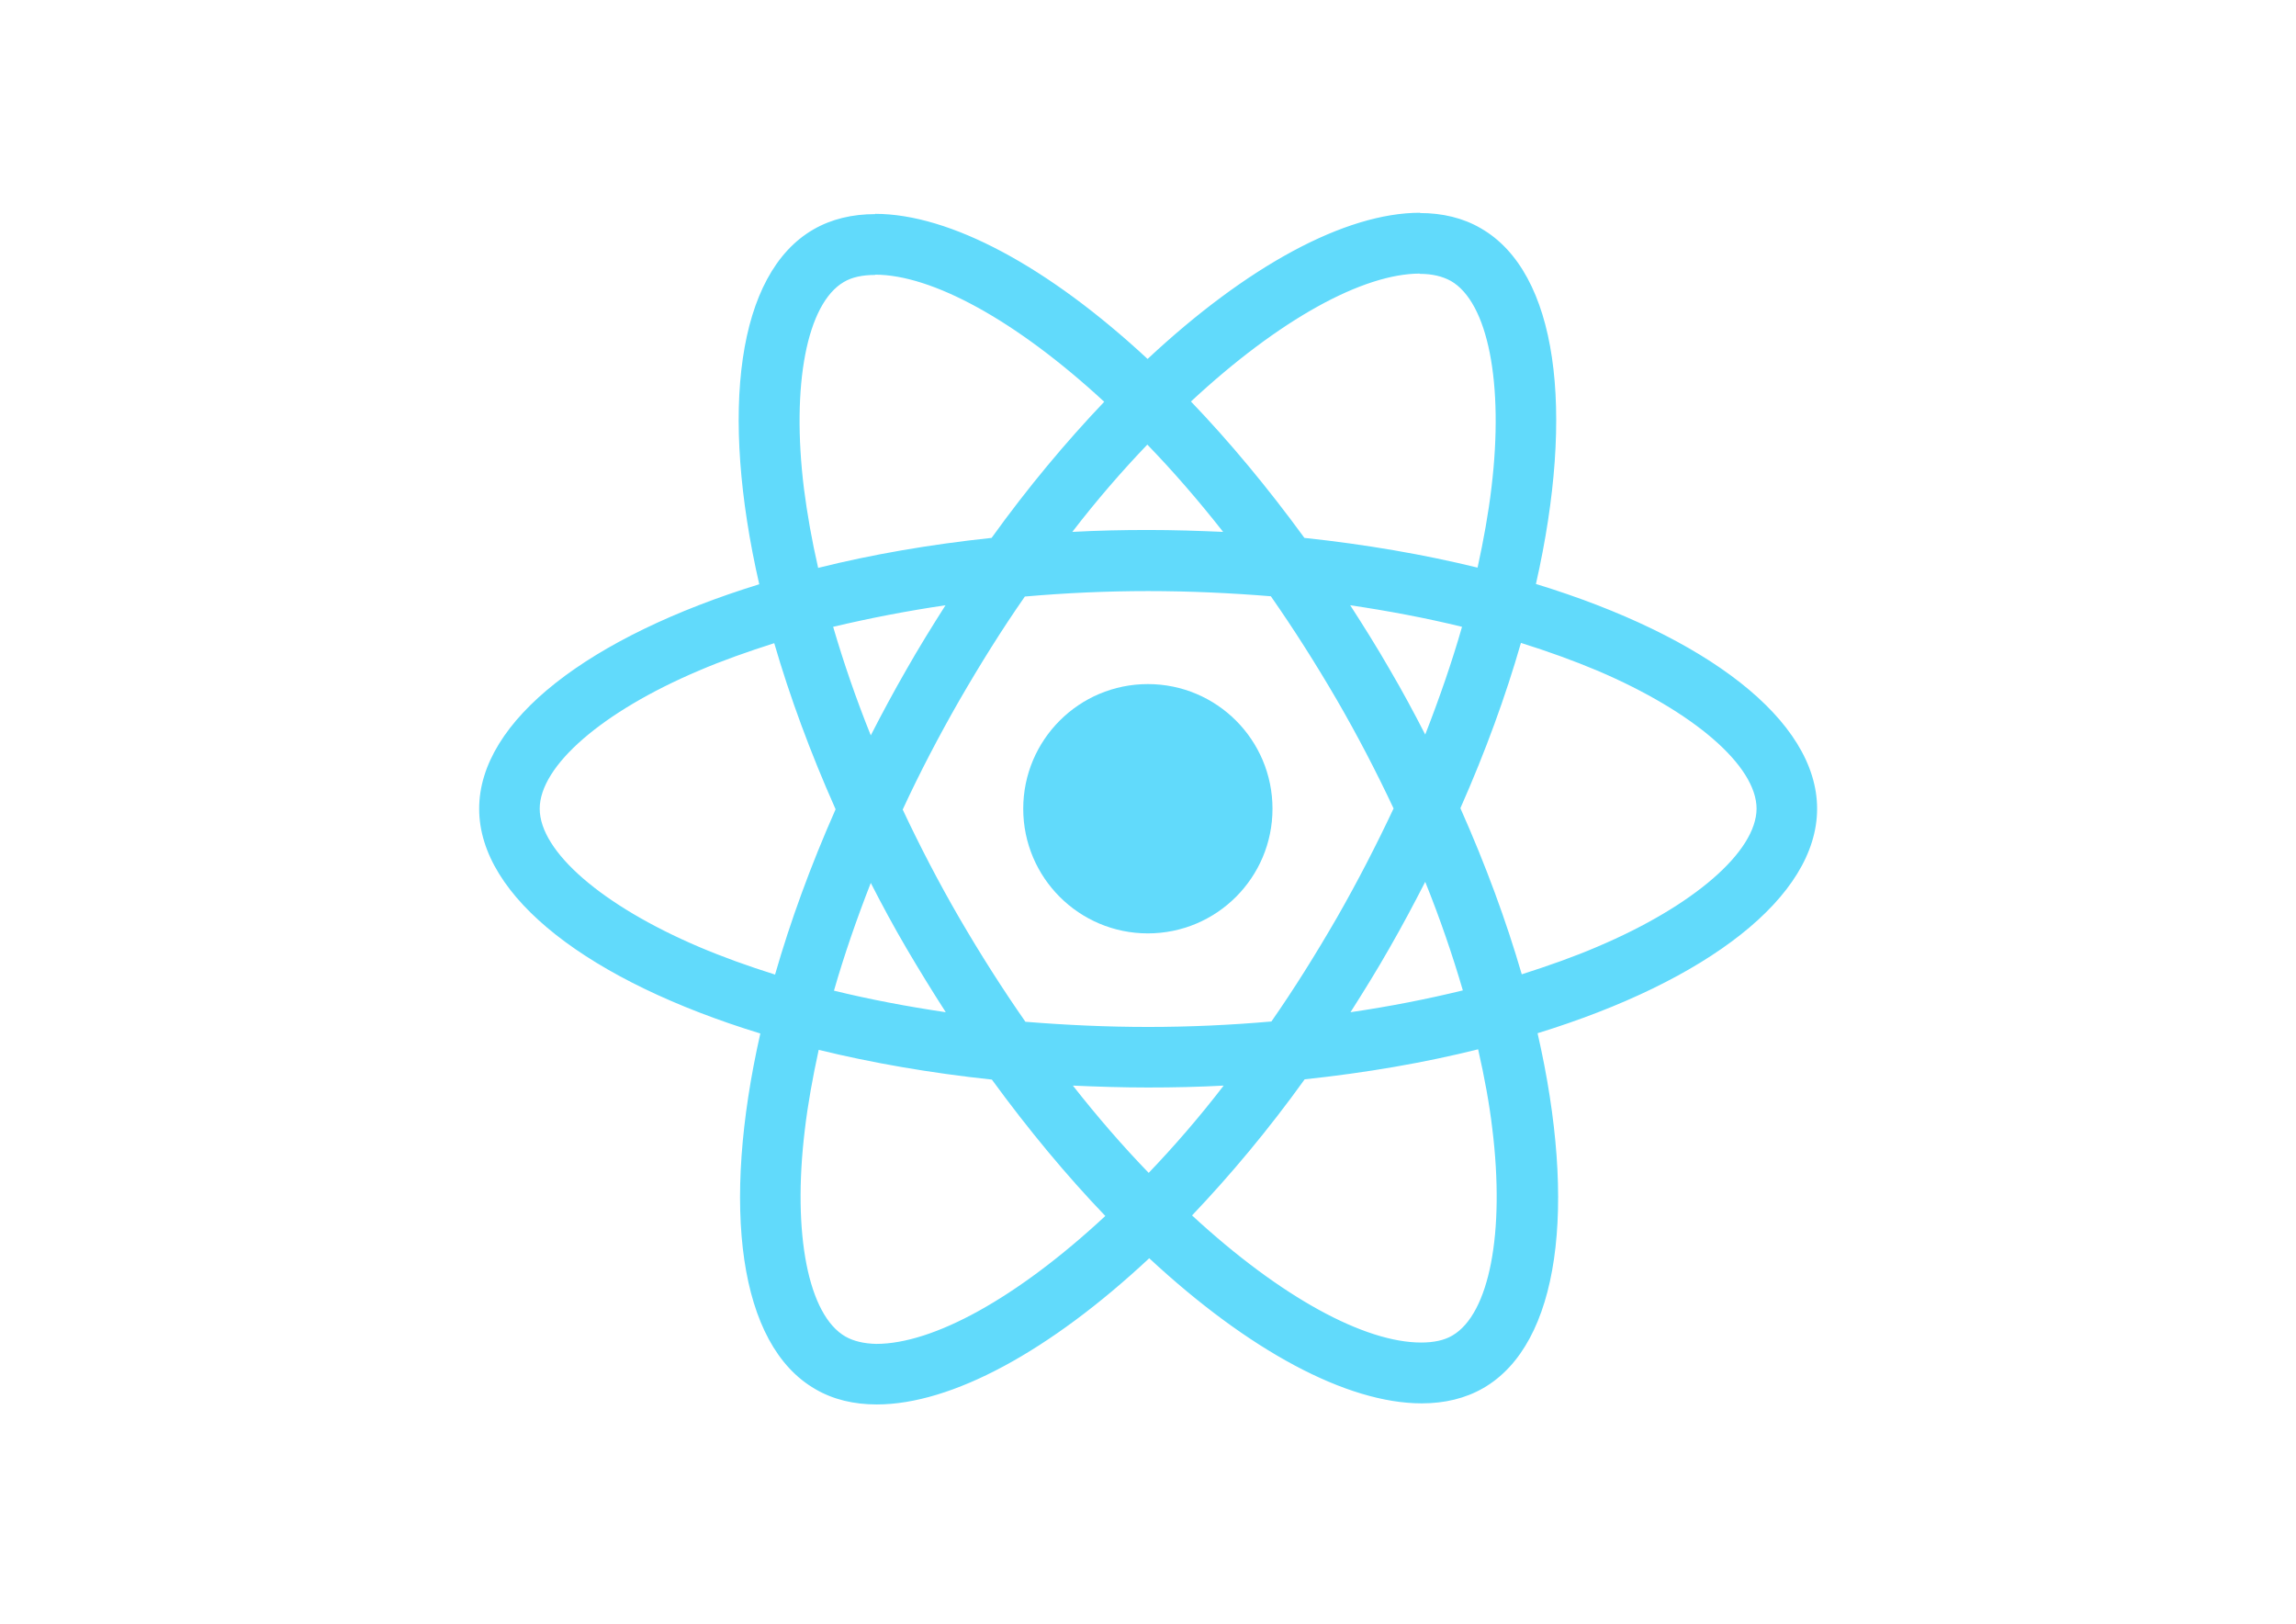
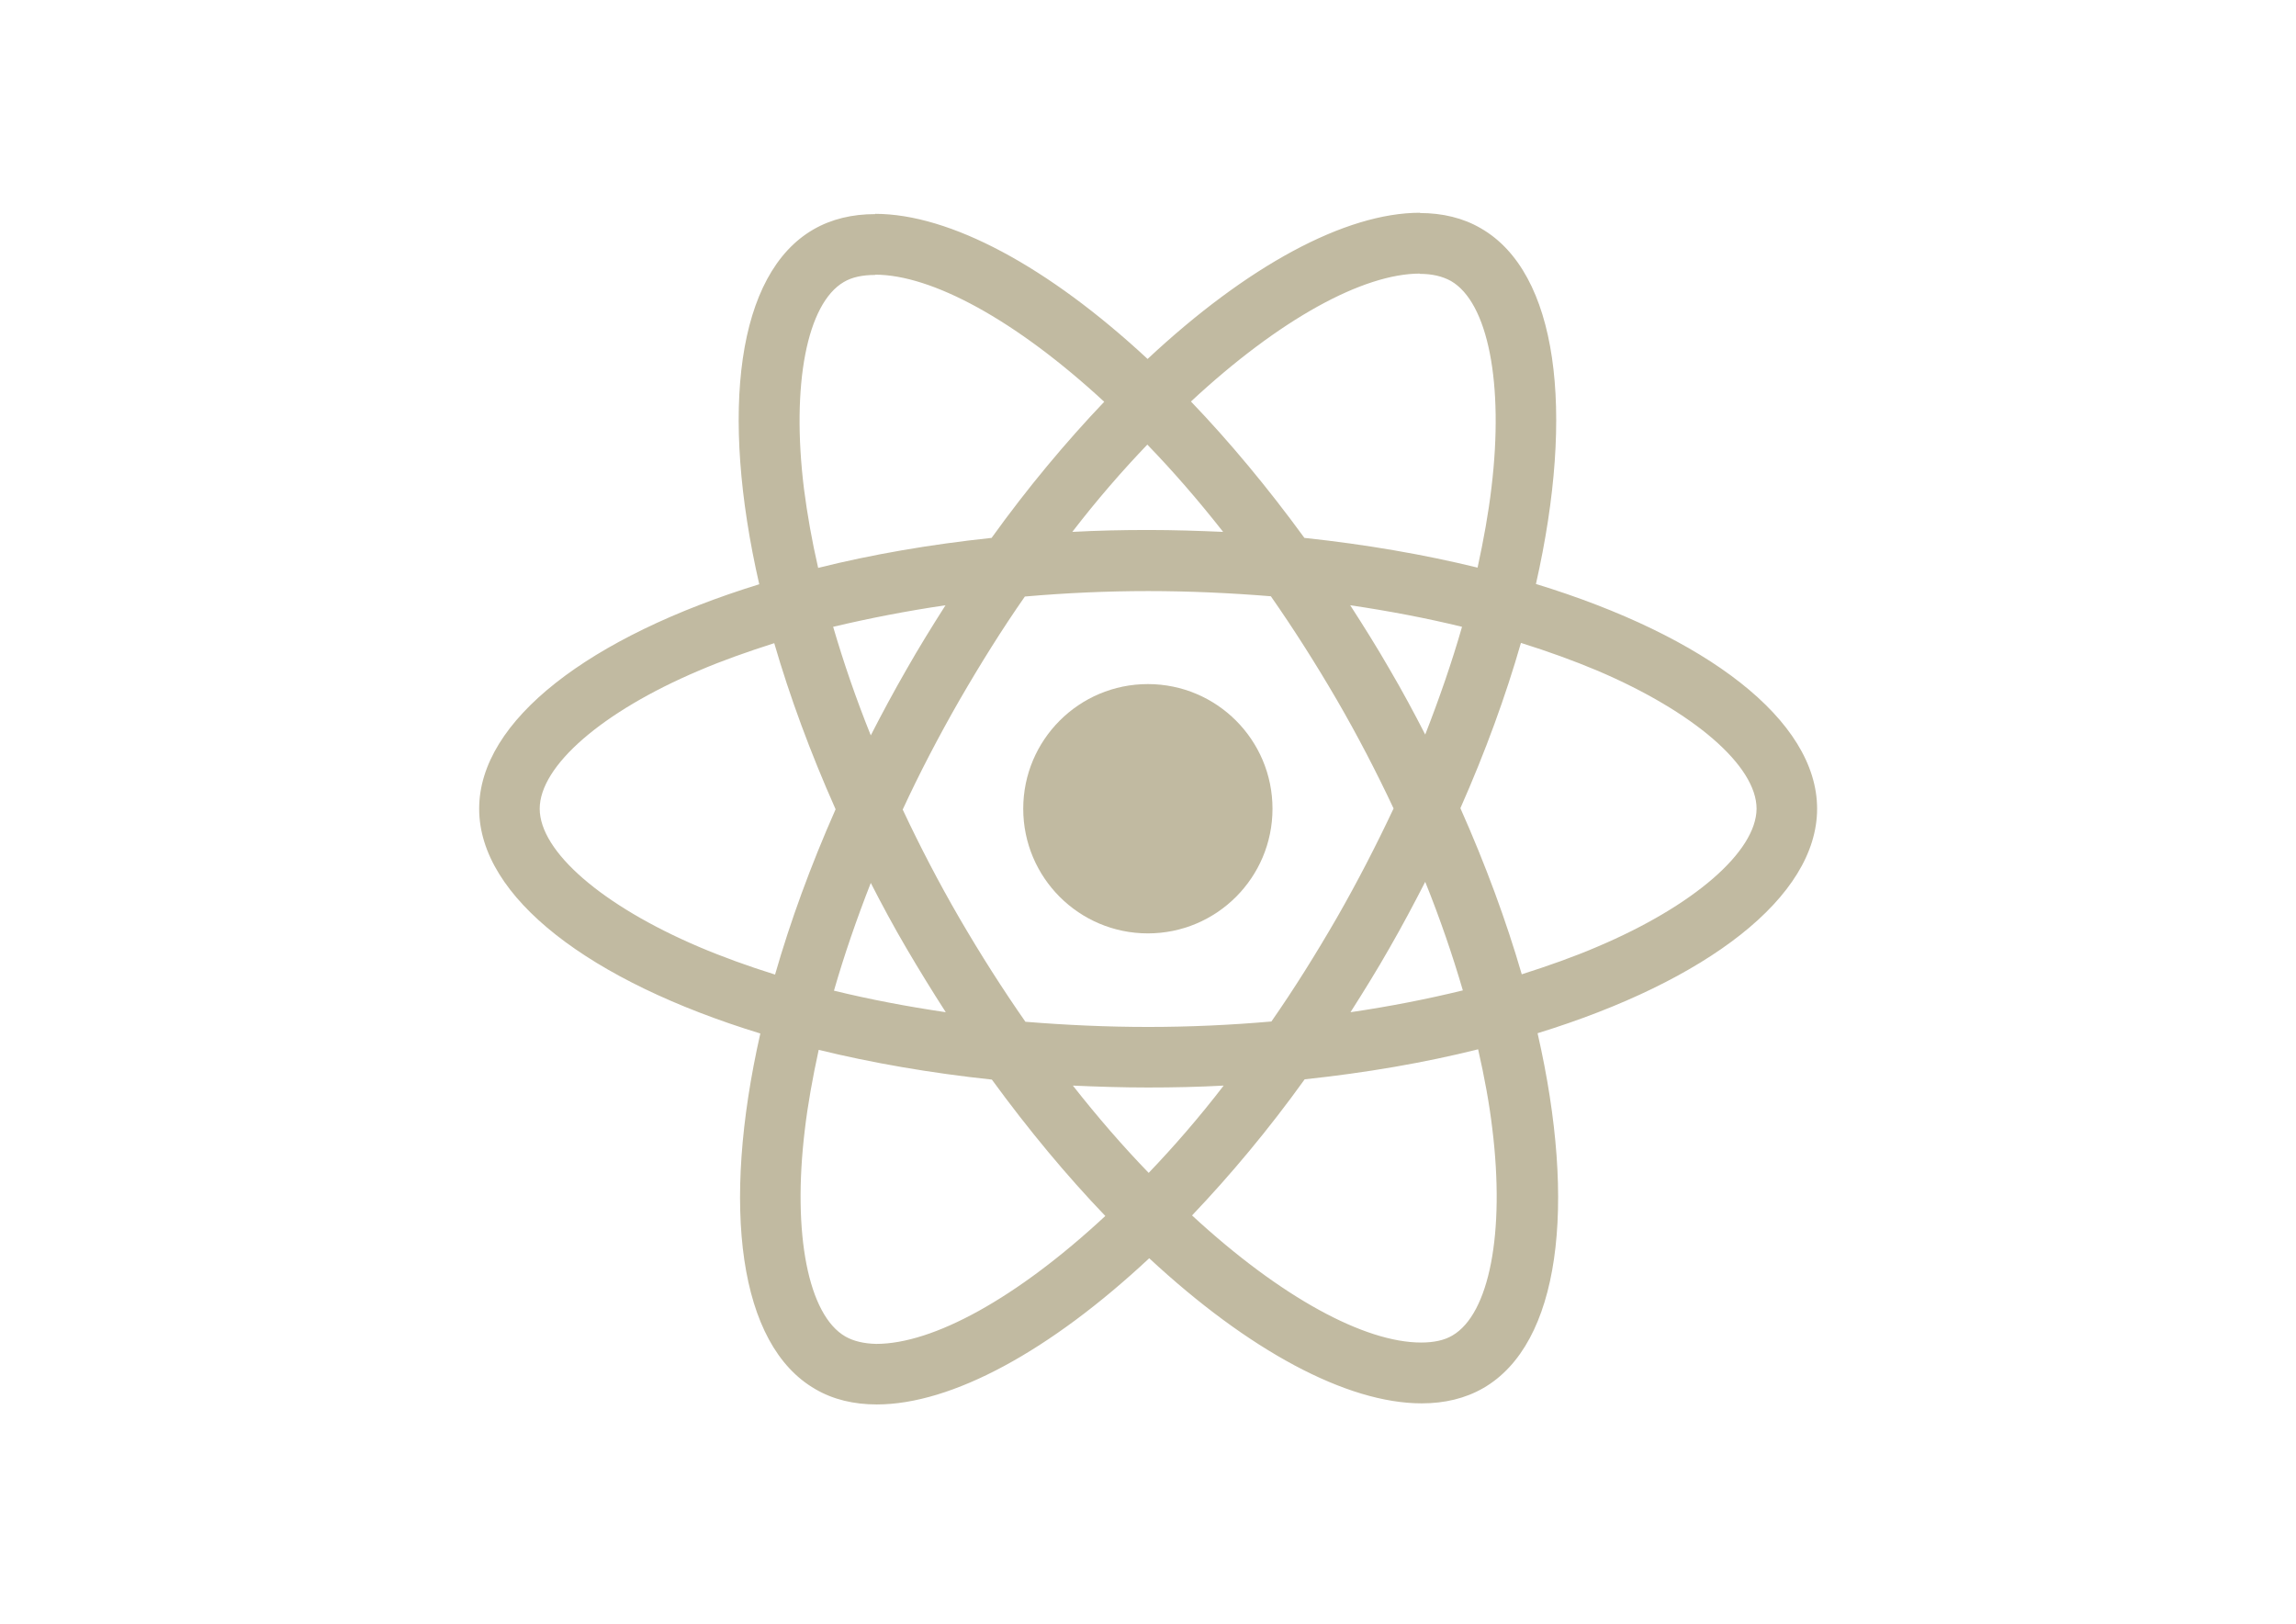
<svg xmlns="http://www.w3.org/2000/svg" viewBox="0 0 841.9 595.3">
-   <g fill="#61DAFB">
+   <g fill="#C1BAA1">
    <path d="M666.3 296.5c0-32.5-40.7-63.3-103.1-82.4 14.4-63.6 8-114.2-20.2-130.4-6.5-3.8-14.1-5.6-22.4-5.6v22.3c4.6 0 8.3.9 11.4 2.6 13.6 7.8 19.5 37.5 14.9 75.7-1.1 9.4-2.9 19.3-5.1 29.4-19.6-4.8-41-8.5-63.5-10.9-13.5-18.5-27.5-35.3-41.6-50 32.6-30.3 63.2-46.9 84-46.9V78c-27.5 0-63.5 19.6-99.9 53.6-36.4-33.8-72.4-53.2-99.9-53.2v22.3c20.7 0 51.4 16.5 84 46.6-14 14.7-28 31.4-41.3 49.9-22.6 2.4-44 6.1-63.6 11-2.3-10-4-19.7-5.2-29-4.7-38.2 1.1-67.9 14.6-75.8 3-1.8 6.9-2.6 11.5-2.6V78.5c-8.4 0-16 1.8-22.6 5.6-28.1 16.2-34.4 66.7-19.9 130.1-62.2 19.2-102.7 49.9-102.7 82.3 0 32.5 40.7 63.3 103.1 82.4-14.4 63.6-8 114.2 20.2 130.4 6.5 3.8 14.1 5.6 22.5 5.6 27.5 0 63.5-19.6 99.9-53.6 36.4 33.8 72.4 53.2 99.9 53.2 8.4 0 16-1.8 22.6-5.6 28.1-16.2 34.4-66.7 19.9-130.1 62-19.1 102.5-49.9 102.5-82.3zm-130.2-66.7c-3.7 12.9-8.3 26.2-13.5 39.5-4.1-8-8.4-16-13.1-24-4.6-8-9.5-15.8-14.4-23.4 14.2 2.1 27.9 4.7 41 7.9zm-45.8 106.5c-7.8 13.5-15.8 26.3-24.1 38.2-14.9 1.3-30 2-45.2 2-15.1 0-30.2-.7-45-1.9-8.3-11.9-16.4-24.6-24.2-38-7.6-13.1-14.5-26.4-20.8-39.8 6.2-13.4 13.2-26.8 20.7-39.9 7.8-13.5 15.8-26.3 24.1-38.2 14.9-1.3 30-2 45.2-2 15.1 0 30.2.7 45 1.9 8.3 11.9 16.4 24.6 24.2 38 7.6 13.1 14.5 26.4 20.8 39.8-6.3 13.4-13.2 26.8-20.7 39.9zm32.3-13c5.4 13.4 10 26.8 13.8 39.8-13.1 3.2-26.9 5.9-41.2 8 4.9-7.7 9.8-15.6 14.4-23.7 4.6-8 8.9-16.1 13-24.1zM421.2 430c-9.3-9.6-18.6-20.3-27.8-32 9 .4 18.2.7 27.5.7 9.4 0 18.7-.2 27.8-.7-9 11.7-18.3 22.4-27.5 32zm-74.4-58.9c-14.2-2.1-27.9-4.7-41-7.9 3.7-12.9 8.3-26.2 13.5-39.5 4.1 8 8.4 16 13.1 24 4.7 8 9.5 15.8 14.4 23.4zM420.7 163c9.3 9.6 18.6 20.3 27.8 32-9-.4-18.2-.7-27.5-.7-9.4 0-18.7.2-27.8.7 9-11.7 18.3-22.4 27.5-32zm-74 58.9c-4.9 7.7-9.8 15.6-14.4 23.7-4.6 8-8.9 16-13 24-5.4-13.4-10-26.8-13.8-39.8 13.1-3.1 26.9-5.8 41.2-7.9zm-90.5 125.2c-35.4-15.1-58.3-34.9-58.3-50.6 0-15.7 22.9-35.6 58.3-50.6 8.6-3.7 18-7 27.7-10.1 5.7 19.6 13.2 40 22.5 60.9-9.2 20.8-16.6 41.1-22.2 60.6-9.9-3.1-19.3-6.5-28-10.2zM310 490c-13.6-7.8-19.5-37.5-14.9-75.7 1.1-9.4 2.9-19.3 5.1-29.4 19.6 4.8 41 8.5 63.5 10.9 13.5 18.5 27.5 35.3 41.6 50-32.6 30.3-63.2 46.9-84 46.9-4.5-.1-8.3-1-11.3-2.7zm237.2-76.2c4.7 38.2-1.1 67.9-14.6 75.8-3 1.8-6.9 2.6-11.5 2.6-20.7 0-51.4-16.5-84-46.6 14-14.7 28-31.4 41.3-49.9 22.6-2.4 44-6.1 63.6-11 2.3 10.1 4.1 19.8 5.2 29.1zm38.5-66.7c-8.6 3.7-18 7-27.7 10.1-5.7-19.6-13.2-40-22.5-60.9 9.2-20.8 16.6-41.1 22.2-60.6 9.9 3.1 19.3 6.5 28.1 10.2 35.4 15.1 58.3 34.9 58.3 50.6-.1 15.7-23 35.6-58.4 50.6zM320.8 78.4z" />
    <circle cx="420.9" cy="296.5" r="45.7" />
    <path d="M520.5 78.1z" />
  </g>
</svg>
